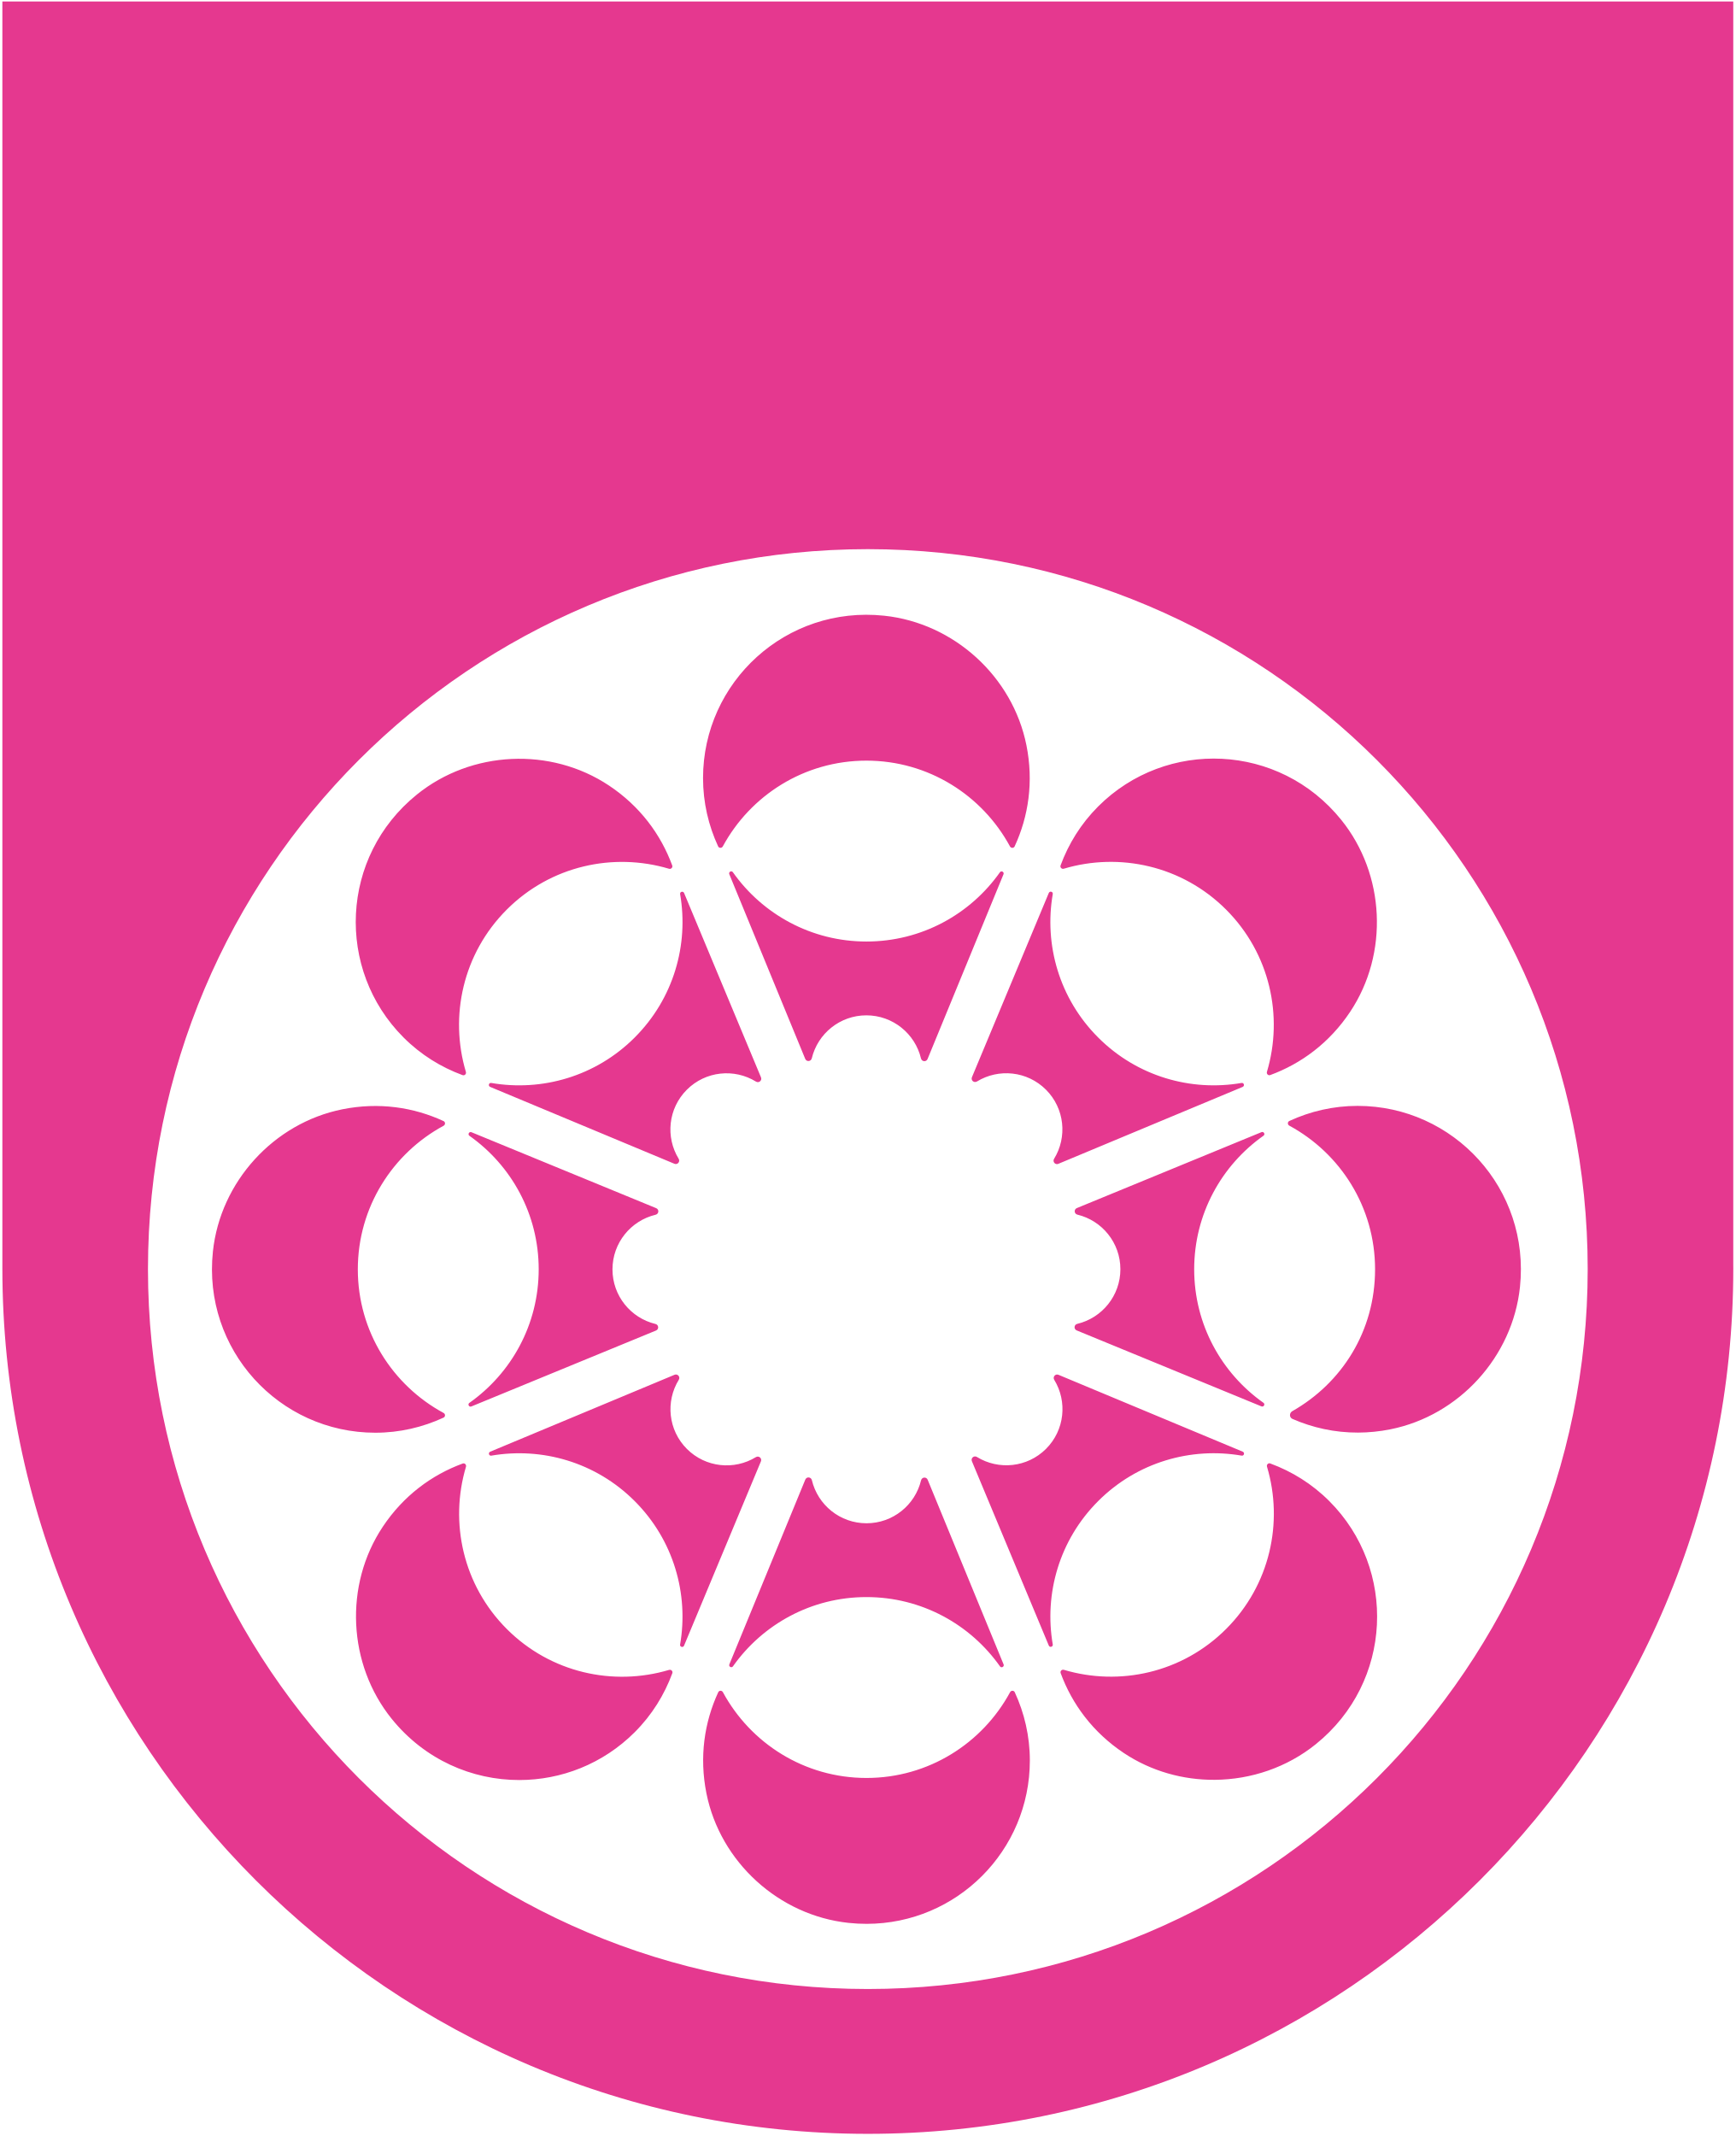
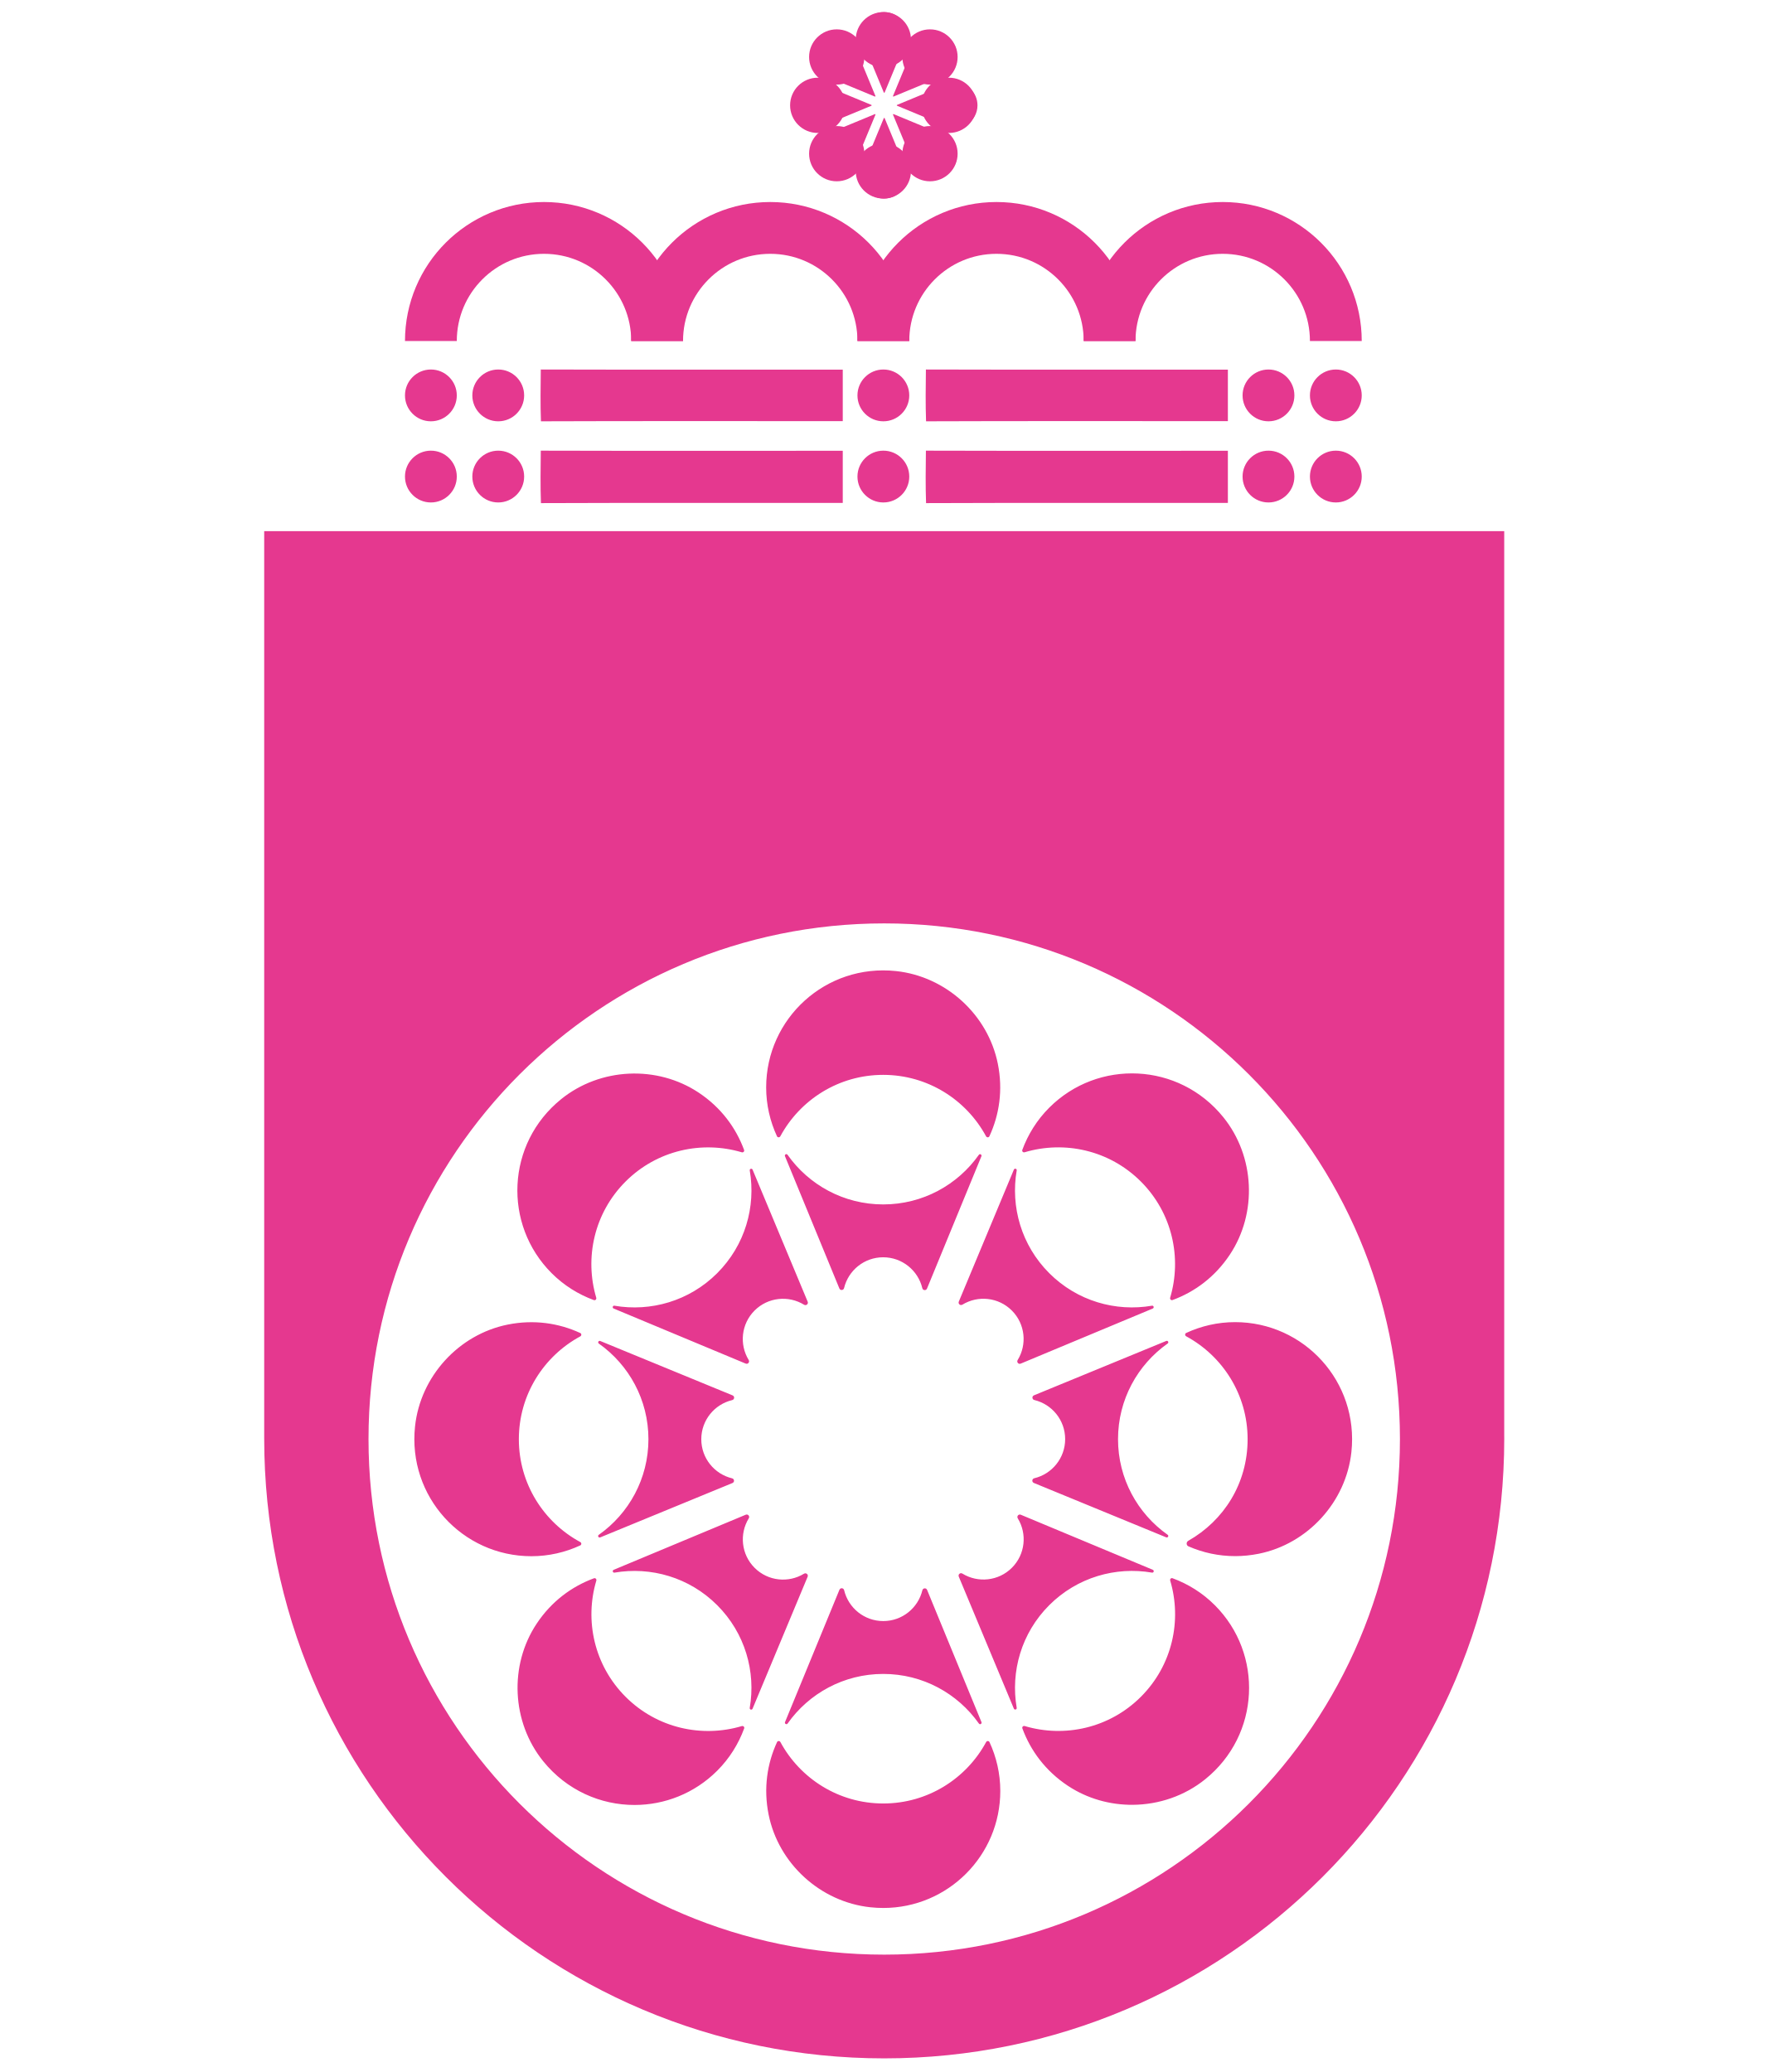
- <svg xmlns="http://www.w3.org/2000/svg" width="720" height="886" viewBox="0 0 720 886">
-   <path id="Path" fill="#e5388f" stroke="none" d="M 360 885.105 C 161.721 885.105 0.982 724.367 0.982 526.088 C 0.982 525.617 0.996 525.13 0.982 524.66 L 0.982 0.625 L 719.004 0.625 L 719.004 524.66 C 719.004 525.13 719.018 525.603 719.018 526.088 C 719.018 724.367 558.279 885.105 360 885.105 Z M 360 825.029 C 524.923 825.029 658.619 691.331 658.619 526.408 C 658.619 361.485 524.923 227.787 360 227.787 C 195.077 227.787 61.381 361.485 61.381 526.408 C 61.381 691.331 195.077 825.029 360 825.029 Z M 359.551 798 C 357.059 798.004 354.536 797.872 351.988 797.6 C 323.107 794.515 298.76 772.373 293.053 743.9 C 290.013 728.735 292.199 714.352 297.941 701.934 C 298.315 701.116 299.452 701.124 299.879 701.906 C 311.337 723.081 333.686 737.49 359.447 737.49 C 385.208 737.49 407.555 723.081 419.014 701.906 C 419.44 701.124 420.578 701.125 420.951 701.934 C 424.934 710.547 427.209 720.12 427.209 730.236 C 427.209 767.63 396.926 797.946 359.551 798 Z M 215.439 738.35 C 195.806 738.365 176.167 729.901 162.486 712.957 C 144.246 690.352 142.681 657.469 158.779 633.299 C 167.349 620.418 179.083 611.787 191.928 607.066 C 192.763 606.764 193.555 607.557 193.297 608.41 C 186.417 631.487 192.025 657.488 210.248 675.711 C 228.471 693.934 254.472 699.542 277.549 692.662 L 277.559 692.67 C 278.412 692.412 279.203 693.203 278.9 694.039 C 275.62 702.964 270.466 711.339 263.301 718.504 C 250.084 731.721 232.763 738.336 215.439 738.35 Z M 504.008 738.258 C 490.805 738.373 477.558 734.708 466.225 727.162 C 453.344 718.584 444.712 706.849 439.992 694.004 C 439.69 693.168 440.481 692.377 441.334 692.635 C 464.411 699.515 490.412 693.907 508.635 675.684 C 526.858 657.461 532.468 631.45 525.588 608.373 C 525.33 607.52 526.121 606.729 526.957 607.031 L 526.957 607.041 C 535.882 610.321 544.255 615.476 551.42 622.641 C 579.617 650.837 577.767 697.693 545.881 723.445 C 533.876 733.141 518.971 738.127 504.008 738.258 Z M 415.514 691.576 C 415.266 691.578 415.012 691.467 414.826 691.203 C 402.559 673.816 382.328 662.457 359.43 662.457 C 336.54 662.457 316.316 673.807 304.049 691.186 C 303.453 692.021 302.173 691.293 302.564 690.342 L 334.059 613.734 C 334.601 612.419 336.458 612.578 336.787 613.965 C 339.232 624.214 348.442 631.842 359.447 631.842 C 370.434 631.842 379.626 624.24 382.088 614.018 L 382.096 614.018 C 382.425 612.64 384.284 612.481 384.826 613.797 L 416.311 690.369 C 416.579 691.023 416.059 691.571 415.514 691.576 Z M 283.027 683.141 C 282.531 683.169 282.016 682.78 282.127 682.146 C 285.745 661.177 279.471 638.828 263.283 622.641 C 247.105 606.453 224.773 600.186 203.812 603.795 C 202.799 603.973 202.408 602.55 203.359 602.15 L 279.799 570.256 C 281.114 569.705 282.315 571.128 281.568 572.346 C 276.048 581.315 277.167 593.226 284.945 601.004 C 292.715 608.773 304.591 609.902 313.561 604.408 L 313.551 604.418 C 314.76 603.671 316.192 604.872 315.641 606.188 L 283.764 682.6 C 283.617 682.956 283.325 683.123 283.027 683.141 Z M 435.811 683.096 C 435.511 683.079 435.218 682.911 435.068 682.555 L 403.174 606.115 C 402.623 604.8 404.044 603.601 405.262 604.348 C 414.24 609.868 426.152 608.747 433.93 600.969 C 441.699 593.199 442.819 581.323 437.334 572.354 C 436.587 571.136 437.788 569.714 439.104 570.266 L 515.516 602.143 C 516.467 602.543 516.076 603.965 515.062 603.787 C 494.093 600.169 471.755 606.445 455.559 622.633 C 439.371 638.811 433.104 661.141 436.713 682.102 C 436.824 682.735 436.309 683.124 435.811 683.096 Z M 155.686 594.285 C 115.808 594.276 83.977 559.83 88.324 519.072 C 91.4 490.191 113.551 465.843 142.023 460.127 C 157.189 457.087 171.572 459.273 183.99 465.016 C 184.808 465.389 184.8 466.526 184.018 466.953 C 162.843 478.411 148.434 500.76 148.434 526.521 C 148.434 552.283 162.843 574.63 184.018 586.088 C 184.8 586.515 184.799 587.652 183.99 588.025 C 175.376 592.008 165.802 594.285 155.686 594.285 Z M 563.34 594.23 C 553.659 594.256 544.478 592.201 536.148 588.559 C 534.797 587.963 534.787 586.078 536.076 585.35 C 556.566 573.705 570.416 552.238 570.416 526.477 C 570.416 500.715 556.006 478.368 534.832 466.91 C 534.05 466.483 534.05 465.346 534.859 464.973 C 543.473 460.99 553.046 458.713 563.162 458.713 C 603.036 458.717 634.862 493.162 630.516 533.926 C 627.44 562.807 605.289 587.154 576.816 592.861 C 572.244 593.778 567.74 594.219 563.34 594.23 Z M 195.203 583.459 C 194.438 583.468 193.972 582.423 194.711 581.902 C 212.107 569.635 223.467 549.403 223.467 526.504 C 223.467 503.614 212.115 483.39 194.736 471.123 C 193.901 470.527 194.631 469.248 195.582 469.639 L 272.189 501.133 C 273.505 501.675 273.346 503.534 271.959 503.863 L 271.949 503.871 C 261.7 506.316 254.072 515.524 254.072 526.529 C 254.072 537.516 261.674 546.71 271.896 549.172 C 273.274 549.501 273.435 551.358 272.119 551.9 L 195.547 583.387 C 195.428 583.436 195.312 583.458 195.203 583.459 Z M 523.611 583.424 C 523.502 583.423 523.386 583.398 523.268 583.35 L 446.66 551.855 C 445.345 551.313 445.504 549.456 446.891 549.127 C 457.14 546.682 464.768 537.456 464.768 526.469 C 464.768 515.482 457.166 506.288 446.943 503.826 C 445.565 503.497 445.407 501.64 446.723 501.098 L 523.293 469.611 C 524.244 469.22 524.973 470.5 524.129 471.096 L 524.129 471.088 C 506.742 483.355 495.381 503.596 495.381 526.486 C 495.381 549.376 506.733 569.598 524.111 581.865 C 524.843 582.386 524.377 583.433 523.611 583.424 Z M 438.439 482.863 C 437.398 482.853 436.641 481.68 437.271 480.652 C 442.792 471.683 441.673 459.772 433.895 451.994 C 426.125 444.225 414.249 443.103 405.279 448.588 L 405.279 448.58 C 404.061 449.327 402.64 448.126 403.191 446.811 L 435.068 370.398 C 435.468 369.447 436.891 369.838 436.713 370.852 C 433.095 391.821 439.362 414.17 455.559 430.357 C 471.737 446.545 494.066 452.812 515.027 449.203 C 516.041 449.025 516.432 450.448 515.48 450.848 L 439.041 482.742 C 438.835 482.828 438.632 482.865 438.439 482.863 Z M 280.346 482.838 C 280.153 482.84 279.952 482.801 279.746 482.715 L 203.334 450.838 C 202.383 450.447 202.774 449.025 203.787 449.203 C 224.757 452.821 247.095 446.545 263.291 430.357 L 263.291 430.348 C 279.478 414.169 285.746 391.84 282.137 370.879 C 281.959 369.866 283.381 369.475 283.781 370.426 L 315.676 446.865 C 316.227 448.181 314.804 449.38 313.586 448.633 C 304.608 443.113 292.696 444.234 284.918 452.012 C 277.149 459.781 276.029 471.656 281.514 480.625 C 282.144 481.653 281.388 482.827 280.346 482.838 Z M 192.201 446.021 C 192.1 446.016 191.997 445.995 191.893 445.957 L 191.883 445.957 C 182.967 442.677 174.585 437.522 167.42 430.357 C 139.223 402.161 141.072 355.295 172.967 329.543 C 195.563 311.302 228.455 309.737 252.625 325.836 C 265.506 334.405 274.135 346.139 278.855 358.984 C 279.158 359.82 278.367 360.611 277.514 360.354 C 254.437 353.473 228.436 359.082 210.213 377.305 C 191.99 395.537 186.381 421.539 193.262 444.615 C 193.487 445.362 192.909 446.061 192.201 446.021 Z M 526.621 445.994 C 525.913 446.034 525.335 445.335 525.561 444.588 C 532.441 421.511 526.832 395.51 508.609 377.287 C 490.386 359.064 464.375 353.456 441.299 360.336 C 440.445 360.594 439.655 359.802 439.957 358.967 C 443.237 350.051 448.394 341.669 455.559 334.504 C 483.764 306.298 530.635 308.157 556.379 340.061 C 574.62 362.657 576.177 395.529 560.078 419.699 C 551.5 432.58 539.775 441.211 526.93 445.932 C 526.825 445.969 526.722 445.989 526.621 445.994 Z M 383.445 440.168 C 382.834 440.161 382.227 439.77 382.053 439.033 C 379.608 428.784 370.38 421.156 359.393 421.156 C 348.405 421.156 339.214 428.758 336.752 438.98 C 336.423 440.358 334.566 440.517 334.023 439.201 L 302.537 362.629 C 302.146 361.678 303.426 360.948 304.021 361.793 C 316.289 379.18 336.53 390.541 359.42 390.541 C 382.31 390.541 402.534 379.191 414.801 361.812 L 414.791 361.812 C 415.387 360.977 416.667 361.705 416.275 362.656 L 384.781 439.264 C 384.527 439.88 383.985 440.174 383.445 440.168 Z M 419.959 351.678 C 419.575 351.68 419.182 351.483 418.969 351.092 C 407.51 329.917 385.164 315.508 359.402 315.508 C 333.641 315.508 311.294 329.917 299.836 351.092 C 299.409 351.874 298.27 351.873 297.896 351.064 C 293.914 342.451 291.639 332.878 291.639 322.762 C 291.639 282.884 326.085 251.052 366.842 255.398 C 395.723 258.474 420.071 280.616 425.787 309.098 C 428.836 324.263 426.649 338.646 420.906 351.064 C 420.72 351.473 420.343 351.676 419.959 351.678 Z" />
+ <svg xmlns="http://www.w3.org/2000/svg" width="1024" height="1200" viewBox="0 0 1024 1200">
+   <path id="Path" fill="#e5388f" stroke="none" d="M 512 1192.105 C 313.721 1192.105 152.982 1031.367 152.982 833.088 C 152.982 832.617 152.996 832.13 152.982 831.66 L 152.982 307.625 L 871.004 307.625 L 871.004 831.66 C 871.004 832.13 871.018 832.603 871.018 833.088 C 871.018 1031.367 710.279 1192.105 512 1192.105 Z M 512 1132.029 C 676.923 1132.029 810.619 998.331 810.619 833.408 C 810.619 668.485 676.923 534.787 512 534.787 C 347.077 534.787 213.381 668.485 213.381 833.408 C 213.381 998.331 347.077 1132.029 512 1132.029 Z M 511.551 1105 C 509.059 1105.004 506.536 1104.872 503.988 1104.6 C 475.107 1101.515 450.76 1079.373 445.053 1050.9 C 442.013 1035.735 444.199 1021.352 449.941 1008.934 C 450.315 1008.116 451.452 1008.124 451.879 1008.906 C 463.337 1030.081 485.686 1044.49 511.447 1044.49 C 537.208 1044.49 559.555 1030.081 571.014 1008.906 C 571.44 1008.124 572.578 1008.125 572.951 1008.934 C 576.934 1017.547 579.209 1027.12 579.209 1037.236 C 579.209 1074.63 548.926 1104.946 511.551 1105 Z M 367.439 1045.35 C 347.806 1045.365 328.167 1036.901 314.486 1019.957 C 296.246 997.352 294.681 964.469 310.779 940.299 C 319.349 927.418 331.083 918.787 343.928 914.066 C 344.763 913.764 345.555 914.557 345.297 915.41 C 338.417 938.487 344.025 964.488 362.248 982.711 C 380.471 1000.934 406.472 1006.542 429.549 999.662 L 429.559 999.67 C 430.412 999.412 431.203 1000.203 430.9 1001.039 C 427.62 1009.964 422.466 1018.339 415.301 1025.504 C 402.084 1038.721 384.763 1045.336 367.439 1045.35 Z M 656.008 1045.258 C 642.805 1045.373 629.558 1041.708 618.225 1034.162 C 605.344 1025.584 596.712 1013.849 591.992 1001.004 C 591.69 1000.168 592.481 999.377 593.334 999.635 C 616.411 1006.515 642.412 1000.907 660.635 982.684 C 678.858 964.461 684.468 938.45 677.588 915.373 C 677.33 914.52 678.121 913.729 678.957 914.031 L 678.957 914.041 C 687.882 917.321 696.255 922.476 703.42 929.641 C 731.617 957.837 729.767 1004.693 697.881 1030.445 C 685.876 1040.141 670.971 1045.127 656.008 1045.258 Z M 567.514 998.576 C 567.266 998.578 567.012 998.467 566.826 998.203 C 554.559 980.816 534.328 969.457 511.43 969.457 C 488.54 969.457 468.316 980.807 456.049 998.186 C 455.453 999.021 454.173 998.293 454.564 997.342 L 486.059 920.734 C 486.601 919.419 488.458 919.578 488.787 920.965 C 491.232 931.214 500.442 938.842 511.447 938.842 C 522.434 938.842 531.626 931.24 534.088 921.018 L 534.096 921.018 C 534.425 919.64 536.284 919.481 536.826 920.797 L 568.311 997.369 C 568.579 998.023 568.059 998.571 567.514 998.576 Z M 435.027 990.141 C 434.531 990.169 434.016 989.78 434.127 989.146 C 437.745 968.177 431.471 945.828 415.283 929.641 C 399.105 913.453 376.773 907.186 355.812 910.795 C 354.799 910.973 354.408 909.55 355.359 909.15 L 431.799 877.256 C 433.114 876.705 434.315 878.128 433.568 879.346 C 428.048 888.315 429.167 900.226 436.945 908.004 C 444.715 915.773 456.591 916.902 465.561 911.408 L 465.551 911.418 C 466.76 910.671 468.192 911.872 467.641 913.188 L 435.764 989.6 C 435.617 989.956 435.325 990.123 435.027 990.141 Z M 587.811 990.096 C 587.511 990.079 587.218 989.911 587.068 989.555 L 555.174 913.115 C 554.623 911.8 556.044 910.601 557.262 911.348 C 566.24 916.868 578.152 915.747 585.93 907.969 C 593.699 900.199 594.819 888.323 589.334 879.354 C 588.587 878.136 589.788 876.714 591.104 877.266 L 667.516 909.143 C 668.467 909.543 668.076 910.965 667.062 910.787 C 646.093 907.169 623.755 913.445 607.559 929.633 C 591.371 945.811 585.104 968.141 588.713 989.102 C 588.824 989.735 588.309 990.124 587.811 990.096 Z M 307.686 901.285 C 267.808 901.276 235.977 866.83 240.324 826.072 C 243.4 797.191 265.551 772.843 294.023 767.127 C 309.189 764.087 323.572 766.273 335.99 772.016 C 336.808 772.389 336.8 773.526 336.018 773.953 C 314.843 785.411 300.434 807.76 300.434 833.521 C 300.434 859.283 314.843 881.63 336.018 893.088 C 336.8 893.515 336.799 894.652 335.99 895.025 C 327.376 899.008 317.802 901.285 307.686 901.285 Z M 715.34 901.23 C 705.659 901.256 696.478 899.201 688.148 895.559 C 686.797 894.963 686.787 893.078 688.076 892.35 C 708.566 880.705 722.416 859.238 722.416 833.477 C 722.416 807.715 708.006 785.368 686.832 773.91 C 686.05 773.483 686.05 772.346 686.859 771.973 C 695.473 767.99 705.046 765.713 715.162 765.713 C 755.036 765.717 786.862 800.162 782.516 840.926 C 779.44 869.807 757.289 894.154 728.816 899.861 C 724.244 900.778 719.74 901.219 715.34 901.23 Z M 347.203 890.459 C 346.438 890.468 345.972 889.423 346.711 888.902 C 364.107 876.635 375.467 856.403 375.467 833.504 C 375.467 810.614 364.115 790.39 346.736 778.123 C 345.901 777.527 346.631 776.248 347.582 776.639 L 424.189 808.133 C 425.505 808.675 425.346 810.534 423.959 810.863 L 423.949 810.871 C 413.7 813.316 406.072 822.524 406.072 833.529 C 406.072 844.516 413.674 853.71 423.896 856.172 C 425.274 856.501 425.435 858.358 424.119 858.9 L 347.547 890.387 C 347.428 890.436 347.312 890.458 347.203 890.459 Z M 675.611 890.424 C 675.502 890.423 675.386 890.398 675.268 890.35 L 598.66 858.855 C 597.345 858.313 597.504 856.456 598.891 856.127 C 609.14 853.682 616.768 844.456 616.768 833.469 C 616.768 822.482 609.166 813.288 598.943 810.826 C 597.565 810.497 597.407 808.64 598.723 808.098 L 675.293 776.611 C 676.244 776.22 676.973 777.5 676.129 778.096 L 676.129 778.088 C 658.742 790.355 647.381 810.596 647.381 833.486 C 647.381 856.376 658.733 876.598 676.111 888.865 C 676.843 889.386 676.377 890.433 675.611 890.424 Z M 590.439 789.863 C 589.398 789.853 588.641 788.68 589.271 787.652 C 594.792 778.683 593.673 766.772 585.895 758.994 C 578.125 751.225 566.249 750.103 557.279 755.588 L 557.279 755.58 C 556.061 756.327 554.64 755.126 555.191 753.811 L 587.068 677.398 C 587.468 676.447 588.891 676.838 588.713 677.852 C 585.095 698.821 591.362 721.17 607.559 737.357 C 623.737 753.545 646.066 759.812 667.027 756.203 C 668.041 756.025 668.432 757.448 667.48 757.848 L 591.041 789.742 C 590.835 789.828 590.632 789.865 590.439 789.863 Z M 432.346 789.838 C 432.153 789.84 431.952 789.801 431.746 789.715 L 355.334 757.838 C 354.383 757.447 354.774 756.025 355.787 756.203 C 376.757 759.821 399.095 753.545 415.291 737.357 L 415.291 737.348 C 431.478 721.169 437.746 698.84 434.137 677.879 C 433.959 676.866 435.381 676.475 435.781 677.426 L 467.676 753.865 C 468.227 755.181 466.804 756.38 465.586 755.633 C 456.608 750.113 444.696 751.234 436.918 759.012 C 429.149 766.781 428.029 778.656 433.514 787.625 C 434.144 788.653 433.388 789.827 432.346 789.838 Z M 344.201 753.021 C 344.1 753.016 343.997 752.995 343.893 752.957 L 343.883 752.957 C 334.967 749.677 326.585 744.522 319.42 737.357 C 291.223 709.161 293.072 662.295 324.967 636.543 C 347.563 618.302 380.455 616.737 404.625 632.836 C 417.506 641.405 426.135 653.139 430.855 665.984 C 431.158 666.82 430.367 667.611 429.514 667.354 C 406.437 660.473 380.436 666.082 362.213 684.305 C 343.99 702.537 338.381 728.539 345.262 751.615 C 345.487 752.362 344.909 753.061 344.201 753.021 Z M 678.621 752.994 C 677.913 753.034 677.335 752.335 677.561 751.588 C 684.441 728.511 678.832 702.51 660.609 684.287 C 642.386 666.064 616.375 660.456 593.299 667.336 C 592.445 667.594 591.655 666.802 591.957 665.967 C 595.237 657.051 600.394 648.669 607.559 641.504 C 635.764 613.298 682.635 615.157 708.379 647.061 C 726.62 669.657 728.177 702.529 712.078 726.699 C 703.5 739.58 691.775 748.211 678.93 752.932 C 678.825 752.969 678.722 752.989 678.621 752.994 Z M 535.445 747.168 C 534.834 747.161 534.227 746.77 534.053 746.033 C 531.608 735.784 522.38 728.156 511.393 728.156 C 500.405 728.156 491.214 735.758 488.752 745.98 C 488.423 747.358 486.566 747.517 486.023 746.201 L 454.537 669.629 C 454.146 668.678 455.426 667.948 456.021 668.793 C 468.289 686.18 488.53 697.541 511.42 697.541 C 534.31 697.541 554.534 686.191 566.801 668.812 L 566.791 668.812 C 567.387 667.977 568.667 668.705 568.275 669.656 L 536.781 746.264 C 536.527 746.88 535.985 747.174 535.445 747.168 Z M 571.959 658.678 C 571.575 658.68 571.182 658.483 570.969 658.092 C 559.51 636.917 537.164 622.508 511.402 622.508 C 485.641 622.508 463.294 636.917 451.836 658.092 C 451.409 658.874 450.27 658.873 449.896 658.064 C 445.914 649.451 443.639 639.878 443.639 629.762 C 443.639 589.884 478.085 558.052 518.842 562.398 C 547.723 565.474 572.071 587.616 577.787 616.098 C 580.836 631.263 578.649 645.646 572.906 658.064 C 572.72 658.473 572.343 658.676 571.959 658.678 Z" />
+   <g id="Group-copy">
+     <path id="svg6-copy-6" fill="#f3852b" stroke="none" visibility="hidden" d="M 313.515 308 C 312.671 302.338 313.063 296.662 313.304 291 C 445.862 291.096 578.42 291.022 710.977 291.037 C 711.008 296.677 711.008 302.309 710.977 307.941 C 578.48 307.978 445.983 307.867 313.515 308 Z" />
+     <path id="svg6-copy-2" fill="#e5388f" stroke="none" d="M 313.227 291.38 C 312.855 281.262 313.028 271.118 313.134 261 C 371.419 261.172 429.705 261.04 487.99 261.066 C 488.003 271.144 488.003 281.209 487.99 291.274 C 429.731 291.34 371.472 291.142 313.227 291.38 Z" />
+     <path id="svg6-copy-4" fill="#e5388f" stroke="none" d="M 536.227 291.38 C 535.855 281.262 536.028 271.118 536.134 261 C 594.419 261.172 652.705 261.04 710.99 261.066 C 711.003 271.144 711.003 281.209 710.99 291.274 C 652.731 291.34 594.472 291.142 536.227 291.38 Z" />
+     <path id="svg6-copy-3" fill="#e5388f" stroke="none" d="M 313.227 244 C 312.855 234.009 313.028 223.991 313.134 214 C 371.419 214.17 429.705 214.039 487.99 214.065 C 488.003 224.017 488.003 233.956 487.99 243.895 C 429.731 243.961 371.472 243.765 313.227 244 Z" />
+     <path id="svg6-copy-5" fill="#e5388f" stroke="none" d="M 536.227 244 C 535.855 234.009 536.028 223.991 536.134 214 C 594.419 214.17 652.705 214.039 710.99 214.065 C 711.003 224.017 711.003 233.956 710.99 243.895 C 652.731 243.961 594.472 243.765 536.227 244 Z" />
+     <g id="Group">
+       <path id="Shape-copy-12" fill="#e5388f" fill-rule="evenodd" stroke="none" d="M 264.5 229 C 264.5 220.716 257.784 214 249.5 214 C 241.216 214 234.5 220.716 234.5 229 C 234.5 237.284 241.216 244 249.5 244 C 257.784 244 264.5 237.284 264.5 229 Z" />
+       <path id="Shape-copy-15" fill="#e5388f" fill-rule="evenodd" stroke="none" d="M 303.5 229 C 303.5 220.716 296.784 214 288.5 214 C 280.216 214 273.5 220.716 273.5 229 C 273.5 237.284 280.216 244 288.5 244 C 296.784 244 303.5 237.284 303.5 229 Z" />
+       <path id="Shape-copy-17" fill="#e5388f" fill-rule="evenodd" stroke="none" d="M 264.5 276 C 264.5 267.716 257.784 261 249.5 261 C 241.216 261 234.5 267.716 234.5 276 C 234.5 284.284 241.216 291 249.5 291 C 257.784 291 264.5 284.284 264.5 276 Z" />
+       <path id="Shape-copy-16" fill="#e5388f" fill-rule="evenodd" stroke="none" d="M 303.5 276 C 303.5 267.716 296.784 261 288.5 261 C 280.216 261 273.5 267.716 273.5 276 C 273.5 284.284 280.216 291 288.5 291 C 296.784 291 303.5 284.284 303.5 276 Z" />
+       <path id="Shape-copy-19" fill="#e5388f" fill-rule="evenodd" stroke="none" d="M 749.5 276 C 749.5 267.716 742.784 261 734.5 261 C 726.216 261 719.5 267.716 719.5 276 C 719.5 284.284 726.216 291 734.5 291 C 742.784 291 749.5 284.284 749.5 276 Z" />
+       <path id="Shape-copy-18" fill="#e5388f" fill-rule="evenodd" stroke="none" d="M 788.5 276 C 788.5 267.716 781.784 261 773.5 261 C 765.216 261 758.5 267.716 758.5 276 C 758.5 284.284 765.216 291 773.5 291 C 781.784 291 788.5 284.284 788.5 276 Z" />
+       <path id="Shape-copy-13" fill="#e5388f" fill-rule="evenodd" stroke="none" d="M 788.5 229 C 788.5 220.716 781.784 214 773.5 214 C 765.216 214 758.5 220.716 758.5 229 C 758.5 237.284 765.216 244 773.5 244 C 781.784 244 788.5 237.284 788.5 229 Z" />
+       <path id="Shape-copy-14" fill="#e5388f" fill-rule="evenodd" stroke="none" d="M 749.5 229 C 749.5 220.716 742.784 214 734.5 214 C 726.216 214 719.5 220.716 719.5 229 C 719.5 237.284 726.216 244 734.5 244 C 742.784 244 749.5 237.284 749.5 229 Z" />
+       <path id="Shape-copy-20" fill="#e5388f" fill-rule="evenodd" stroke="none" d="M 526.5 229 C 526.5 220.716 519.784 214 511.5 214 C 503.216 214 496.5 220.716 496.5 229 C 496.5 237.284 503.216 244 511.5 244 C 519.784 244 526.5 237.284 526.5 229 Z" />
+       <path id="Shape-copy-21" fill="#e5388f" fill-rule="evenodd" stroke="none" d="M 526.5 276 C 526.5 267.716 519.784 261 511.5 261 C 503.216 261 496.5 267.716 496.5 276 C 496.5 284.284 503.216 291 511.5 291 C 519.784 291 526.5 284.284 526.5 276 Z" />
+     </g>
+     <g id="g1">
+       <path id="Path-copy-4" fill="#e5388f" stroke="none" d="M 512 7 C 502.701 7 496.384 16.448 499.943 25.04 L 511.755 53.558 C 511.844 53.774 512.155 53.774 512.245 53.558 L 524.057 25.04 C 527.615 16.448 521.299 7 512 7 Z M 482.502 18.998 C 479.392 19.118 476.286 20.354 473.82 22.821 C 467.245 29.395 469.456 40.541 478.047 44.1 L 506.566 55.913 C 506.785 56.001 506.992 55.783 506.904 55.566 L 495.1 27.048 C 492.875 21.679 487.686 18.798 482.502 18.998 Z M 541.497 18.998 C 536.313 18.798 531.125 21.679 528.9 27.048 L 517.088 55.566 C 516.999 55.785 517.218 55.993 517.434 55.904 L 545.952 44.1 C 554.544 40.541 556.76 29.389 550.18 22.812 C 547.714 20.347 544.608 19.118 541.497 18.998 Z M 471.187 47.939 C 464.24 47.859 458 53.445 458 61 C 458 70.299 467.448 76.616 476.039 73.057 L 504.558 61.245 C 504.774 61.156 504.774 60.845 504.558 60.755 L 476.039 48.943 C 474.428 48.275 472.791 47.958 471.187 47.939 Z M 552.812 47.939 C 551.209 47.958 549.571 48.275 547.96 48.943 L 519.442 60.755 C 519.226 60.845 519.226 61.156 519.442 61.245 L 547.96 73.057 C 556.552 76.616 566 70.299 566 61 C 566 53.445 559.76 47.859 552.812 47.939 Z M 517.434 66.088 C 517.215 65.999 517.007 66.218 517.096 66.434 L 528.9 94.952 C 532.459 103.544 543.611 105.76 550.188 99.181 C 556.762 92.606 554.544 81.459 545.952 77.901 L 517.434 66.088 Z M 506.566 66.097 L 478.047 77.901 C 469.456 81.459 467.243 92.603 473.82 99.181 C 480.395 105.755 491.541 103.544 495.1 94.952 L 506.912 66.434 C 507.001 66.215 506.782 66.008 506.566 66.097 Z M 512 68.282 C 511.9 68.282 511.8 68.334 511.755 68.442 L 499.943 96.96 C 496.384 105.552 502.701 115 512 115 C 521.299 115 527.615 105.552 524.057 96.96 L 512.245 68.442 C 512.2 68.334 512.1 68.282 512 68.282 Z" />
+       <g id="g2">
+         <path id="Shape" fill="#e5388f" fill-rule="evenodd" stroke="none" d="M 565.5 61 C 565.5 52.163 558.337 45 549.5 45 C 540.663 45 533.5 52.163 533.5 61 C 533.5 69.837 540.663 77 549.5 77 C 558.337 77 565.5 69.837 565.5 61 Z" />
+         <path id="Shape-copy" fill="#e5388f" fill-rule="evenodd" stroke="none" d="M 554.5 89 C 554.5 80.163 547.337 73 538.5 73 C 529.663 73 522.5 80.163 522.5 89 C 522.5 97.837 529.663 105 538.5 105 C 547.337 105 554.5 97.837 554.5 89 Z" />
+         <path id="Shape-copy-2" fill="#e5388f" fill-rule="evenodd" stroke="none" d="M 527.5 99 C 527.5 90.163 520.337 83 511.5 83 C 502.663 83 495.5 90.163 495.5 99 C 495.5 107.837 502.663 115 511.5 115 C 520.337 115 527.5 107.837 527.5 99 Z" />
+         <path id="Shape-copy-3" fill="#e5388f" fill-rule="evenodd" stroke="none" d="M 489.5 61 C 489.5 52.163 482.337 45 473.5 45 C 464.663 45 457.5 52.163 457.5 61 C 457.5 69.837 464.663 77 473.5 77 C 482.337 77 489.5 69.837 489.5 61 Z" />
+         <path id="Shape-copy-4" fill="#e5388f" fill-rule="evenodd" stroke="none" d="M 500.5 89 C 500.5 80.163 493.337 73 484.5 73 C 475.663 73 468.5 80.163 468.5 89 C 468.5 97.837 475.663 105 484.5 105 C 493.337 105 500.5 97.837 500.5 89 Z" />
+         <path id="Shape-copy-7" fill="#e5388f" fill-rule="evenodd" stroke="none" d="M 554.5 33 C 554.5 41.837 547.337 49 538.5 49 C 529.663 49 522.5 41.837 522.5 33 C 522.5 24.163 529.663 17 538.5 17 C 547.337 17 554.5 24.163 554.5 33 Z" />
+         <path id="Shape-copy-6" fill="#e5388f" fill-rule="evenodd" stroke="none" d="M 527.5 23 C 527.5 31.837 520.337 39 511.5 39 C 502.663 39 495.5 31.837 495.5 23 C 495.5 14.163 502.663 7 511.5 7 C 520.337 7 527.5 14.163 527.5 23 Z" />
+         <path id="Shape-copy-5" fill="#e5388f" fill-rule="evenodd" stroke="none" d="M 500.5 33 C 500.5 41.837 493.337 49 484.5 49 C 475.663 49 468.5 41.837 468.5 33 C 468.5 24.163 475.663 17 484.5 17 C 493.337 17 500.5 24.163 500.5 33 Z" />
+       </g>
+     </g>
+     <g id="g3">
+       <path id="path1" fill="none" stroke="#e5388f" stroke-width="30" d="M 380.5 197.5 C 380.5 161.325 351.175 132 315 132 C 278.825 132 249.5 161.325 249.5 197.5 M 380.5 197.5" />
+       <path id="Path-copy" fill="none" stroke="#e5388f" stroke-width="30" d="M 511.5 197.5 C 511.5 161.325 482.175 132 446 132 C 409.825 132 380.5 161.325 380.5 197.5 M 511.5 197.5" />
+       <path id="Path-copy-2" fill="none" stroke="#e5388f" stroke-width="30" d="M 642.5 197.5 C 642.5 161.325 613.175 132 577 132 C 540.825 132 511.5 161.325 511.5 197.5 M 642.5 197.5" />
+       <path id="Path-copy-3" fill="none" stroke="#e5388f" stroke-width="30" d="M 773.5 197.5 C 773.5 161.325 744.175 132 708 132 C 671.825 132 642.5 161.325 642.5 197.5 M 773.5 197.5" />
+     </g>
+   </g>
</svg>
